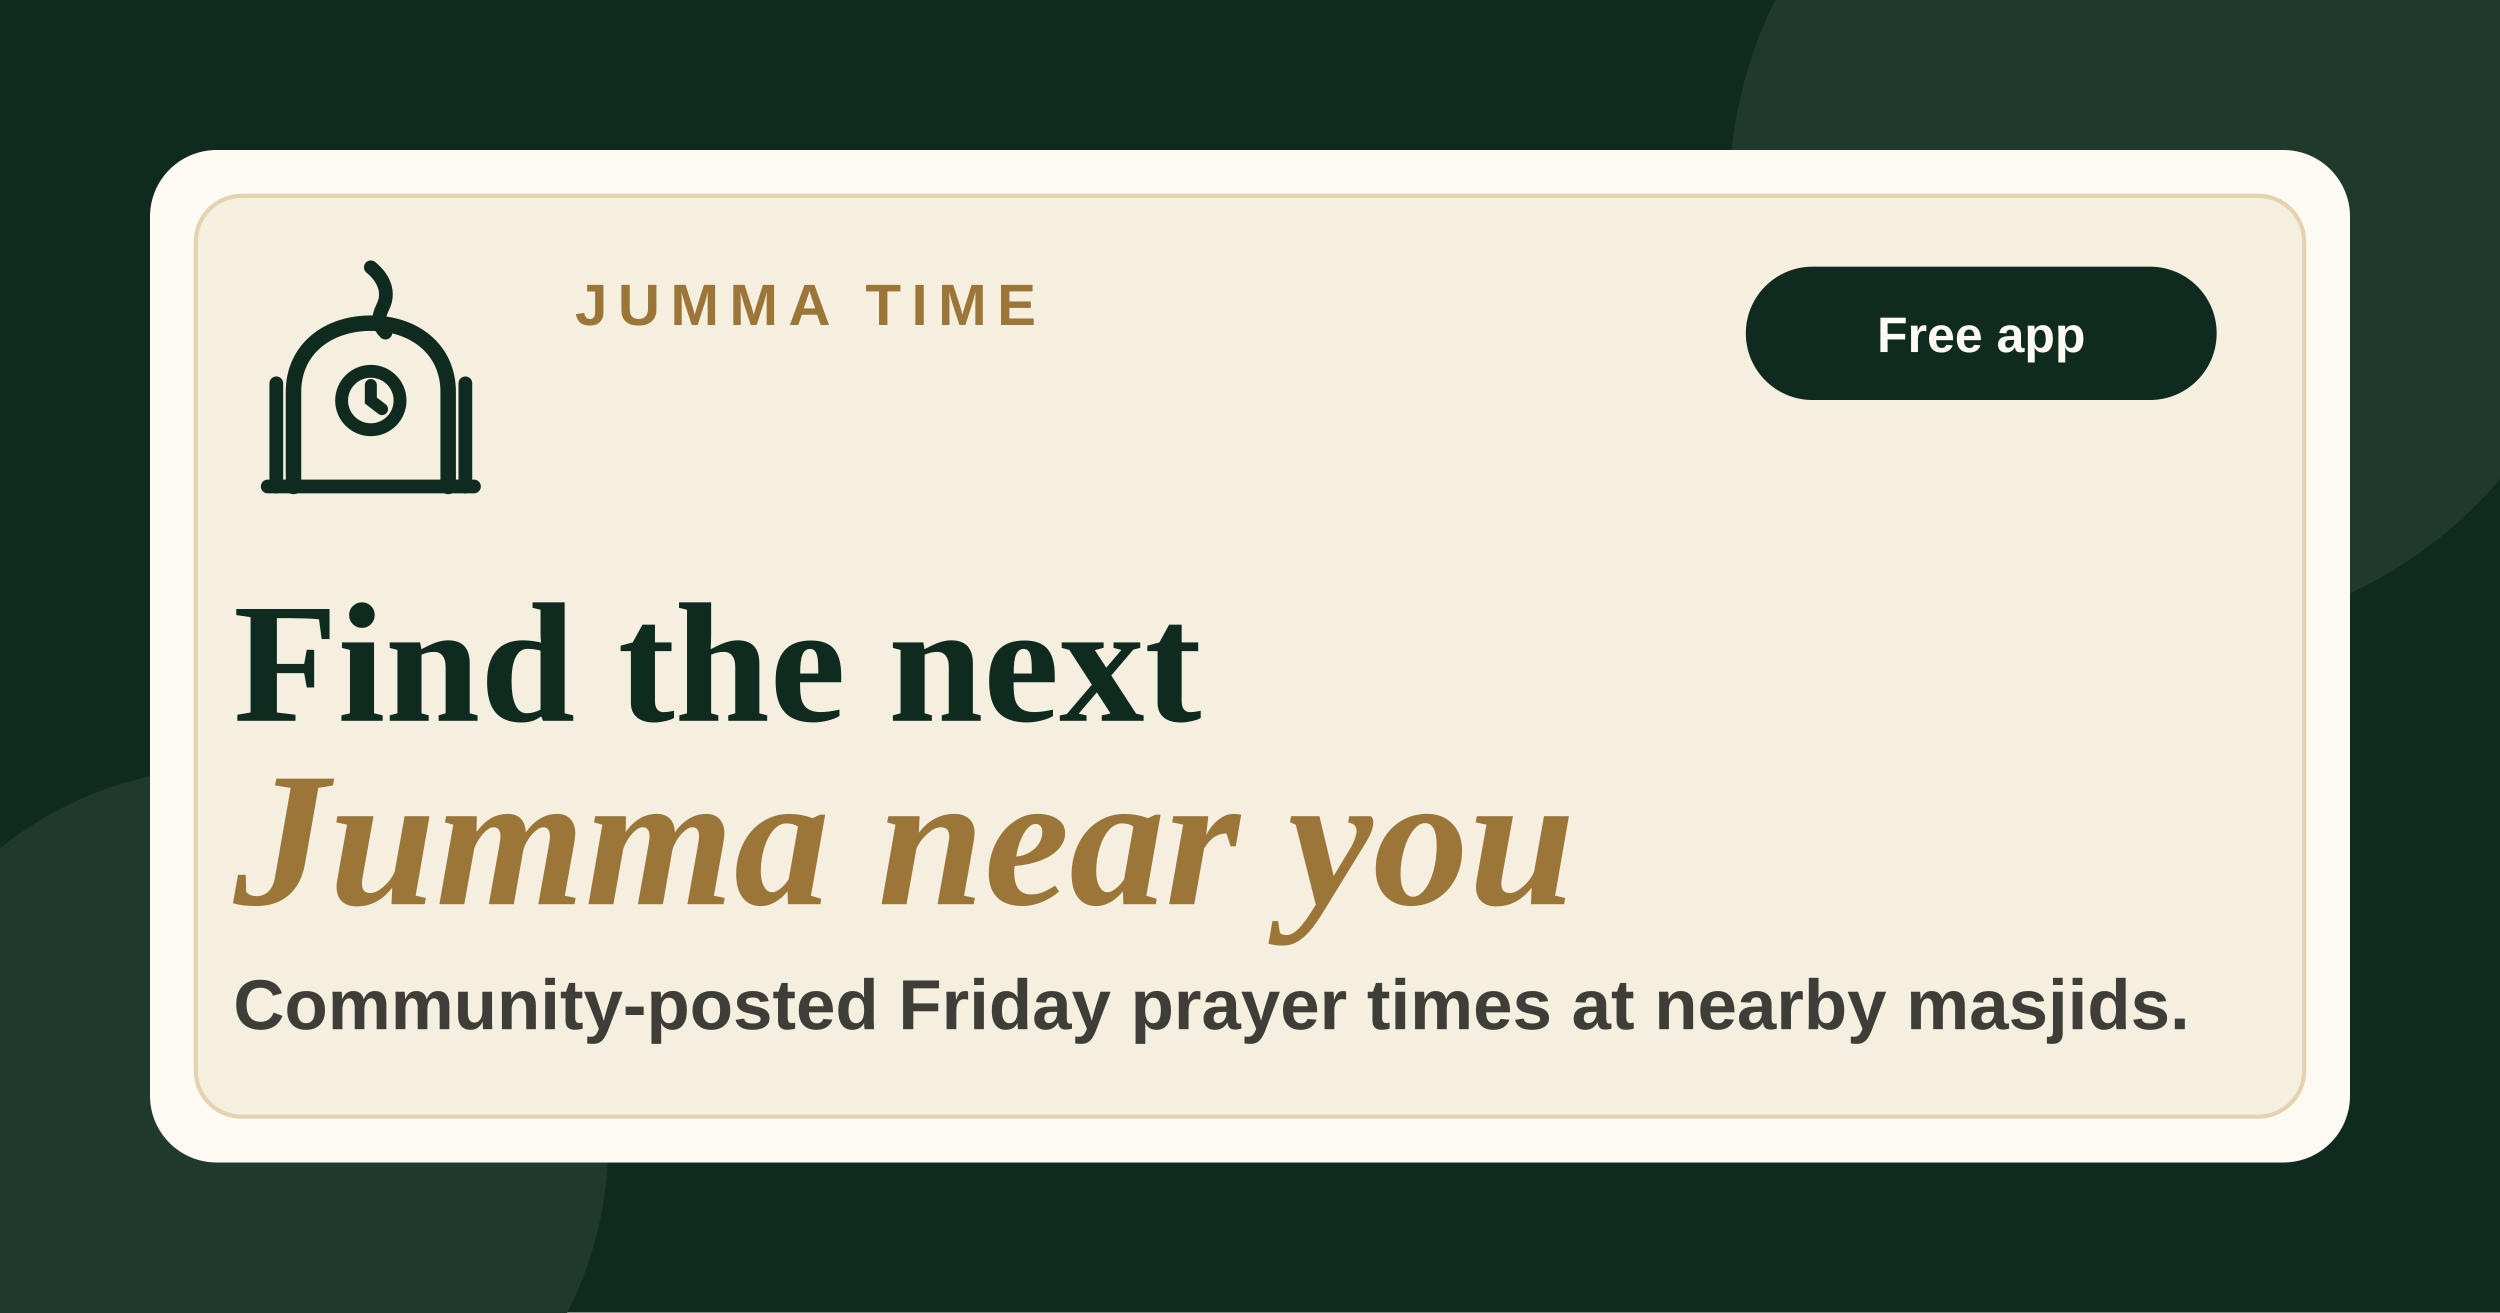
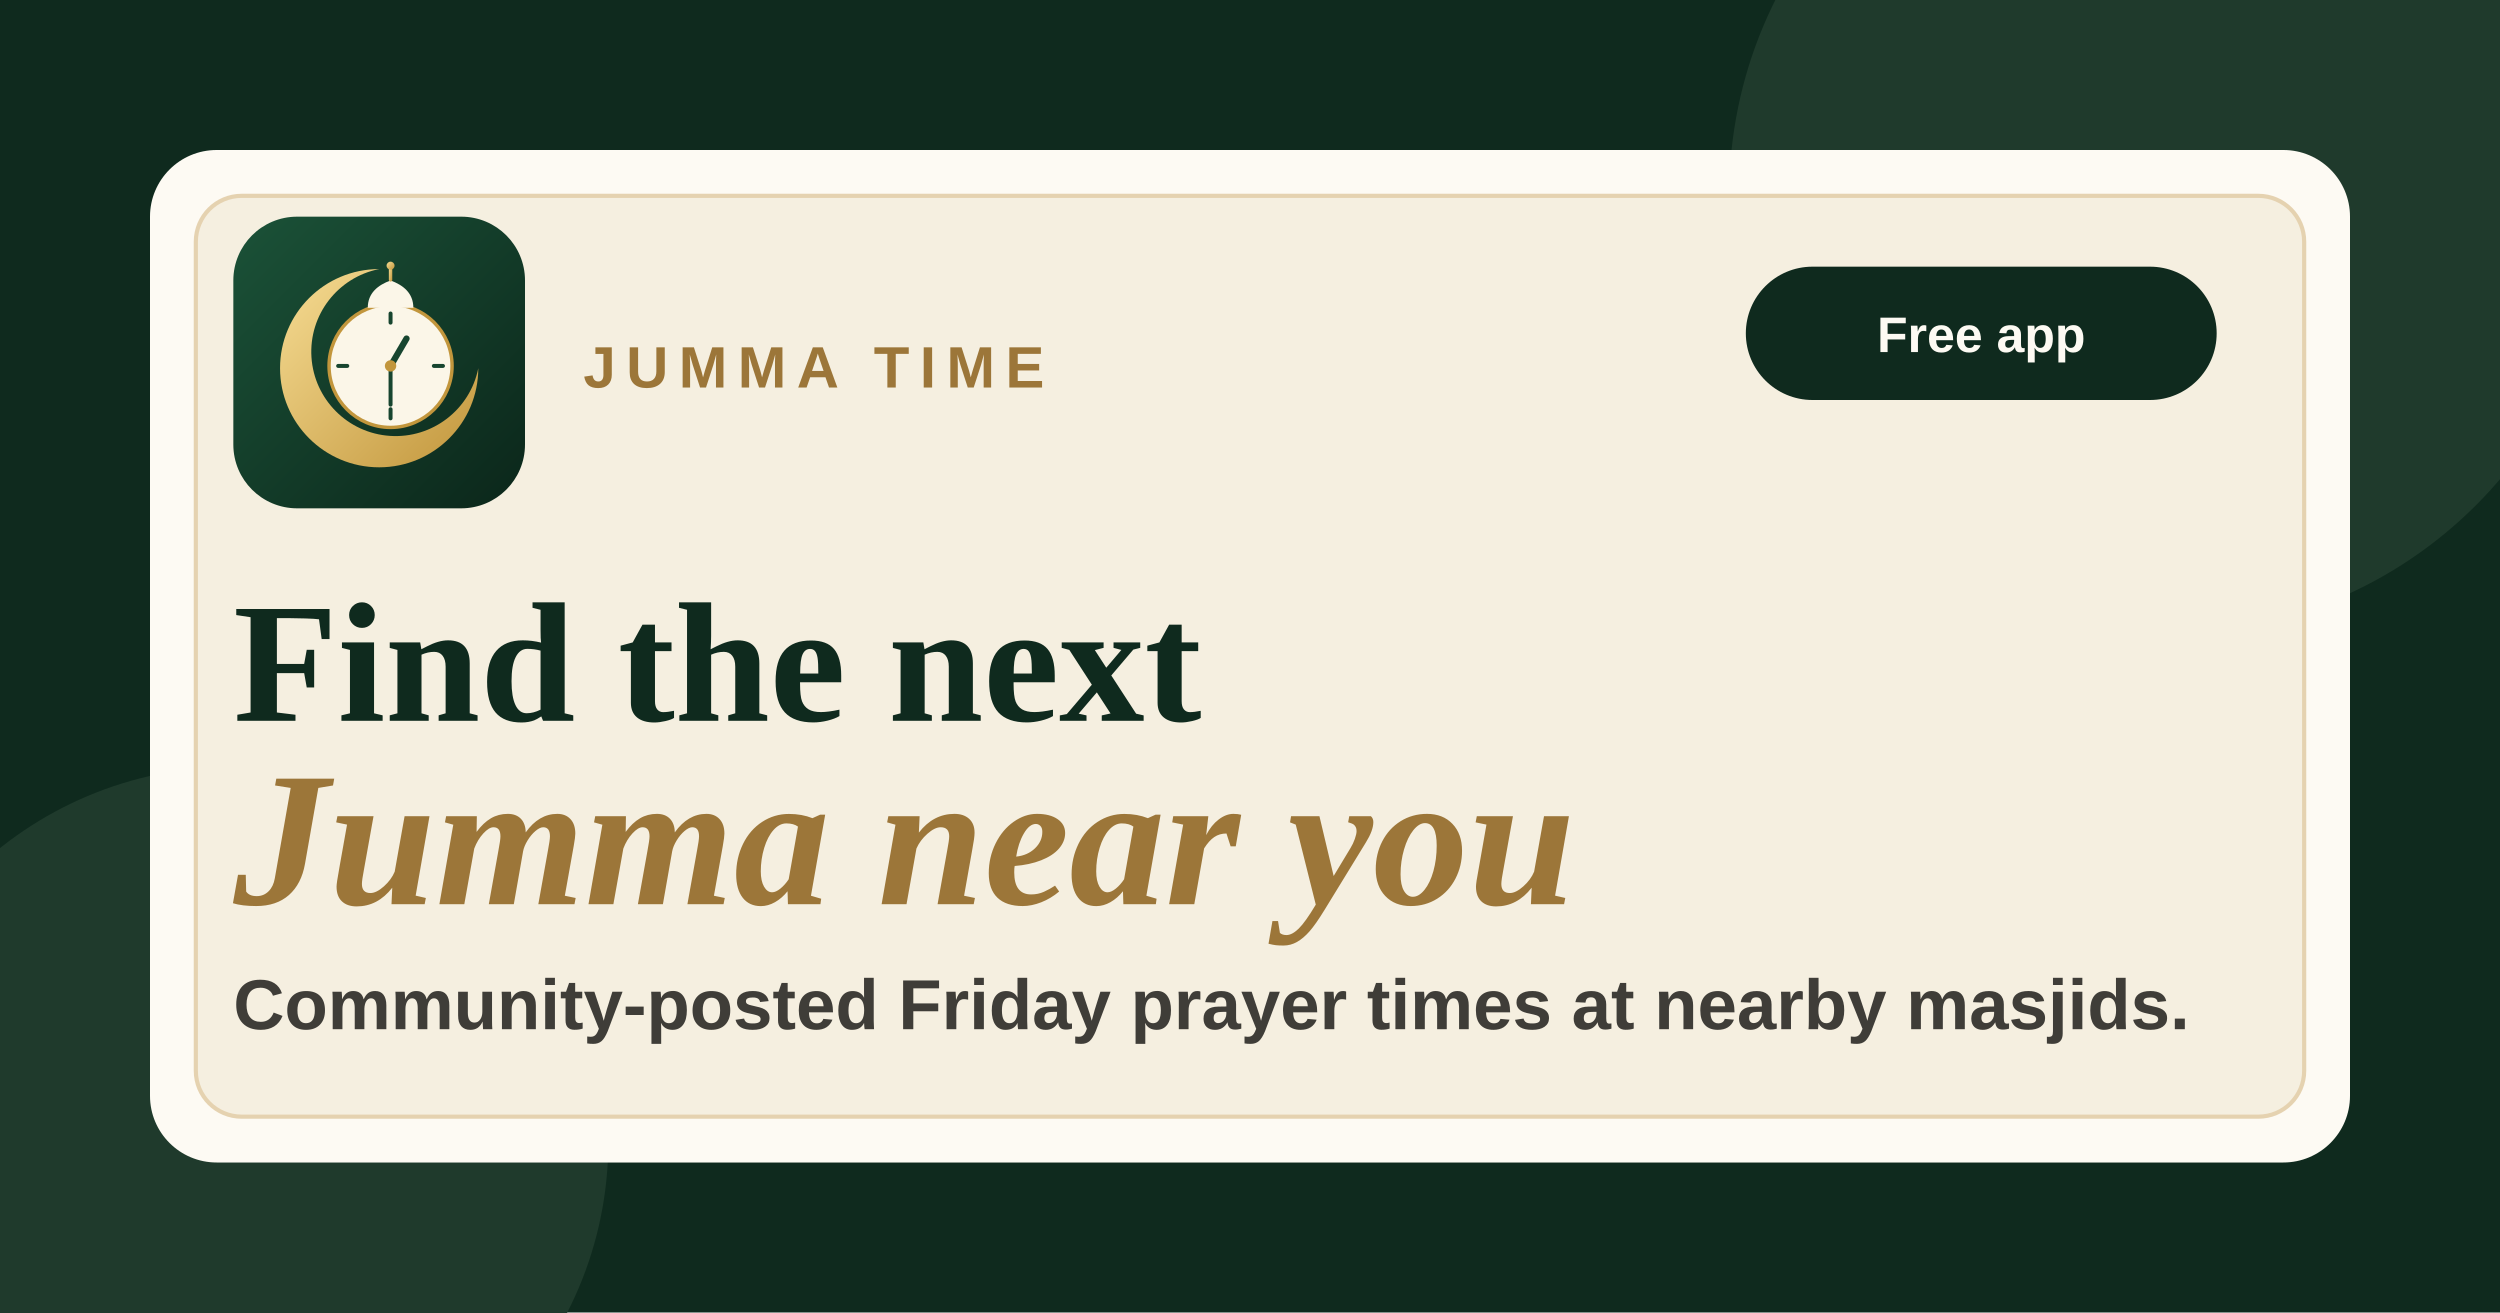
<svg xmlns="http://www.w3.org/2000/svg" width="1200" height="630" viewBox="0 0 1200 630" role="img" aria-labelledby="title desc">
  <rect width="1200" height="630" fill="#0F2A1E" />
  <circle cx="1040" cy="94" r="210" fill="#1F3A2C" />
  <circle cx="112" cy="548" r="180" fill="#1F3A2C" />
  <rect x="72" y="72" width="1056" height="486" rx="32" fill="#FDFAF3" />
  <rect x="94" y="94" width="1012" height="442" rx="22" fill="#F5EFE0" stroke="#E5D2B0" stroke-width="2" />
-   <g transform="translate(112 118) scale(4.125)" fill="none" stroke="#0F2A1E" stroke-linecap="round">
-     <path d="M16 2.5c1.6 1.3 2.2 3 1.4 4.6-.7 1.4-.5 2.2.3 3" stroke-width="1.6" />
-     <path d="M7 28V17c0-5 4-8 9-8s9 3 9 8v11" stroke-width="1.8" stroke-linejoin="round" />
-     <circle cx="16" cy="18" r="3.4" stroke-width="1.5" />
-     <path d="M16 16.2v1.8l1.3 1" stroke-width="1.4" />
-     <line x1="4" y1="28" x2="28" y2="28" stroke-width="1.6" />
-     <line x1="5" y1="28" x2="5" y2="16" stroke-width="1.6" />
-     <line x1="27" y1="28" x2="27" y2="16" stroke-width="1.6" />
-   </g>
-   <text x="276" y="156" fill="#9C7639" font-family="Arial, Helvetica, sans-serif" font-size="28" font-weight="700" letter-spacing="5">JUMMA TIME</text>
+   <svg x="112" y="104" width="140" height="140" viewBox="0 0 512 512">
+     <linearGradient id="ogbg" x1="0" y1="0" x2="1" y2="1">
+       <stop offset="0" stop-color="#1b5238" />
+       <stop offset="1" stop-color="#0b261a" />
+     </linearGradient>
+     <linearGradient id="oggold" x1="0" y1="0" x2="1" y2="1">
+       <stop offset="0" stop-color="#f6dc93" />
+       <stop offset="1" stop-color="#c2963c" />
+     </linearGradient>
+     <rect width="512" height="512" rx="112" fill="url(#ogbg)" />
+     <path d="M256 92 A174 174 0 1 0 430 266 A148 148 0 1 1 256 92 Z" fill="url(#oggold)" />
+     <circle cx="276" cy="262" r="108" fill="#fbf6e8" />
+     <circle cx="276" cy="262" r="108" fill="none" stroke="#c2963c" stroke-width="6" />
+     <g stroke="#17452f" stroke-width="7" stroke-linecap="round">
+       <line x1="276" y1="170" x2="276" y2="186" />
+       <line x1="368" y1="262" x2="352" y2="262" />
+       <line x1="276" y1="354" x2="276" y2="338" />
+       <line x1="184" y1="262" x2="200" y2="262" />
+     </g>
+     <line x1="276" y1="262" x2="304" y2="214" stroke="#17452f" stroke-width="11" stroke-linecap="round" />
+     <line x1="276" y1="262" x2="276" y2="330" stroke="#17452f" stroke-width="7" stroke-linecap="round" />
+     <circle cx="276" cy="262" r="10" fill="#c2963c" />
+     <path d="M236 160 C236 134 254 120 276 112 C298 120 316 134 316 160 Z" fill="#fbf6e8" />
+     <rect x="273" y="88" width="6" height="26" rx="3" fill="url(#oggold)" />
+     <circle cx="276" cy="86" r="7" fill="url(#oggold)" />
+   </svg>
+   <text x="280" y="186" fill="#9C7639" font-family="Arial, Helvetica, sans-serif" font-size="28" font-weight="700" letter-spacing="5">JUMMA TIME</text>
  <text x="112" y="346" fill="#0F2A1E" font-family="Georgia, 'Times New Roman', serif" font-size="82" font-weight="700">Find the next</text>
  <text x="112" y="434" fill="#9C7639" font-family="Georgia, 'Times New Roman', serif" font-size="92" font-style="italic" font-weight="700">Jumma near you</text>
  <text x="112" y="494" fill="#3F3D38" font-family="Arial, Helvetica, sans-serif" font-size="34" font-weight="600">Community-posted Friday prayer times at nearby masjids.</text>
  <rect x="838" y="128" width="226" height="64" rx="32" fill="#0F2A1E" />
  <text x="951" y="169" text-anchor="middle" fill="#FDFAF3" font-family="Arial, Helvetica, sans-serif" font-size="24" font-weight="700">Free app</text>
</svg>
